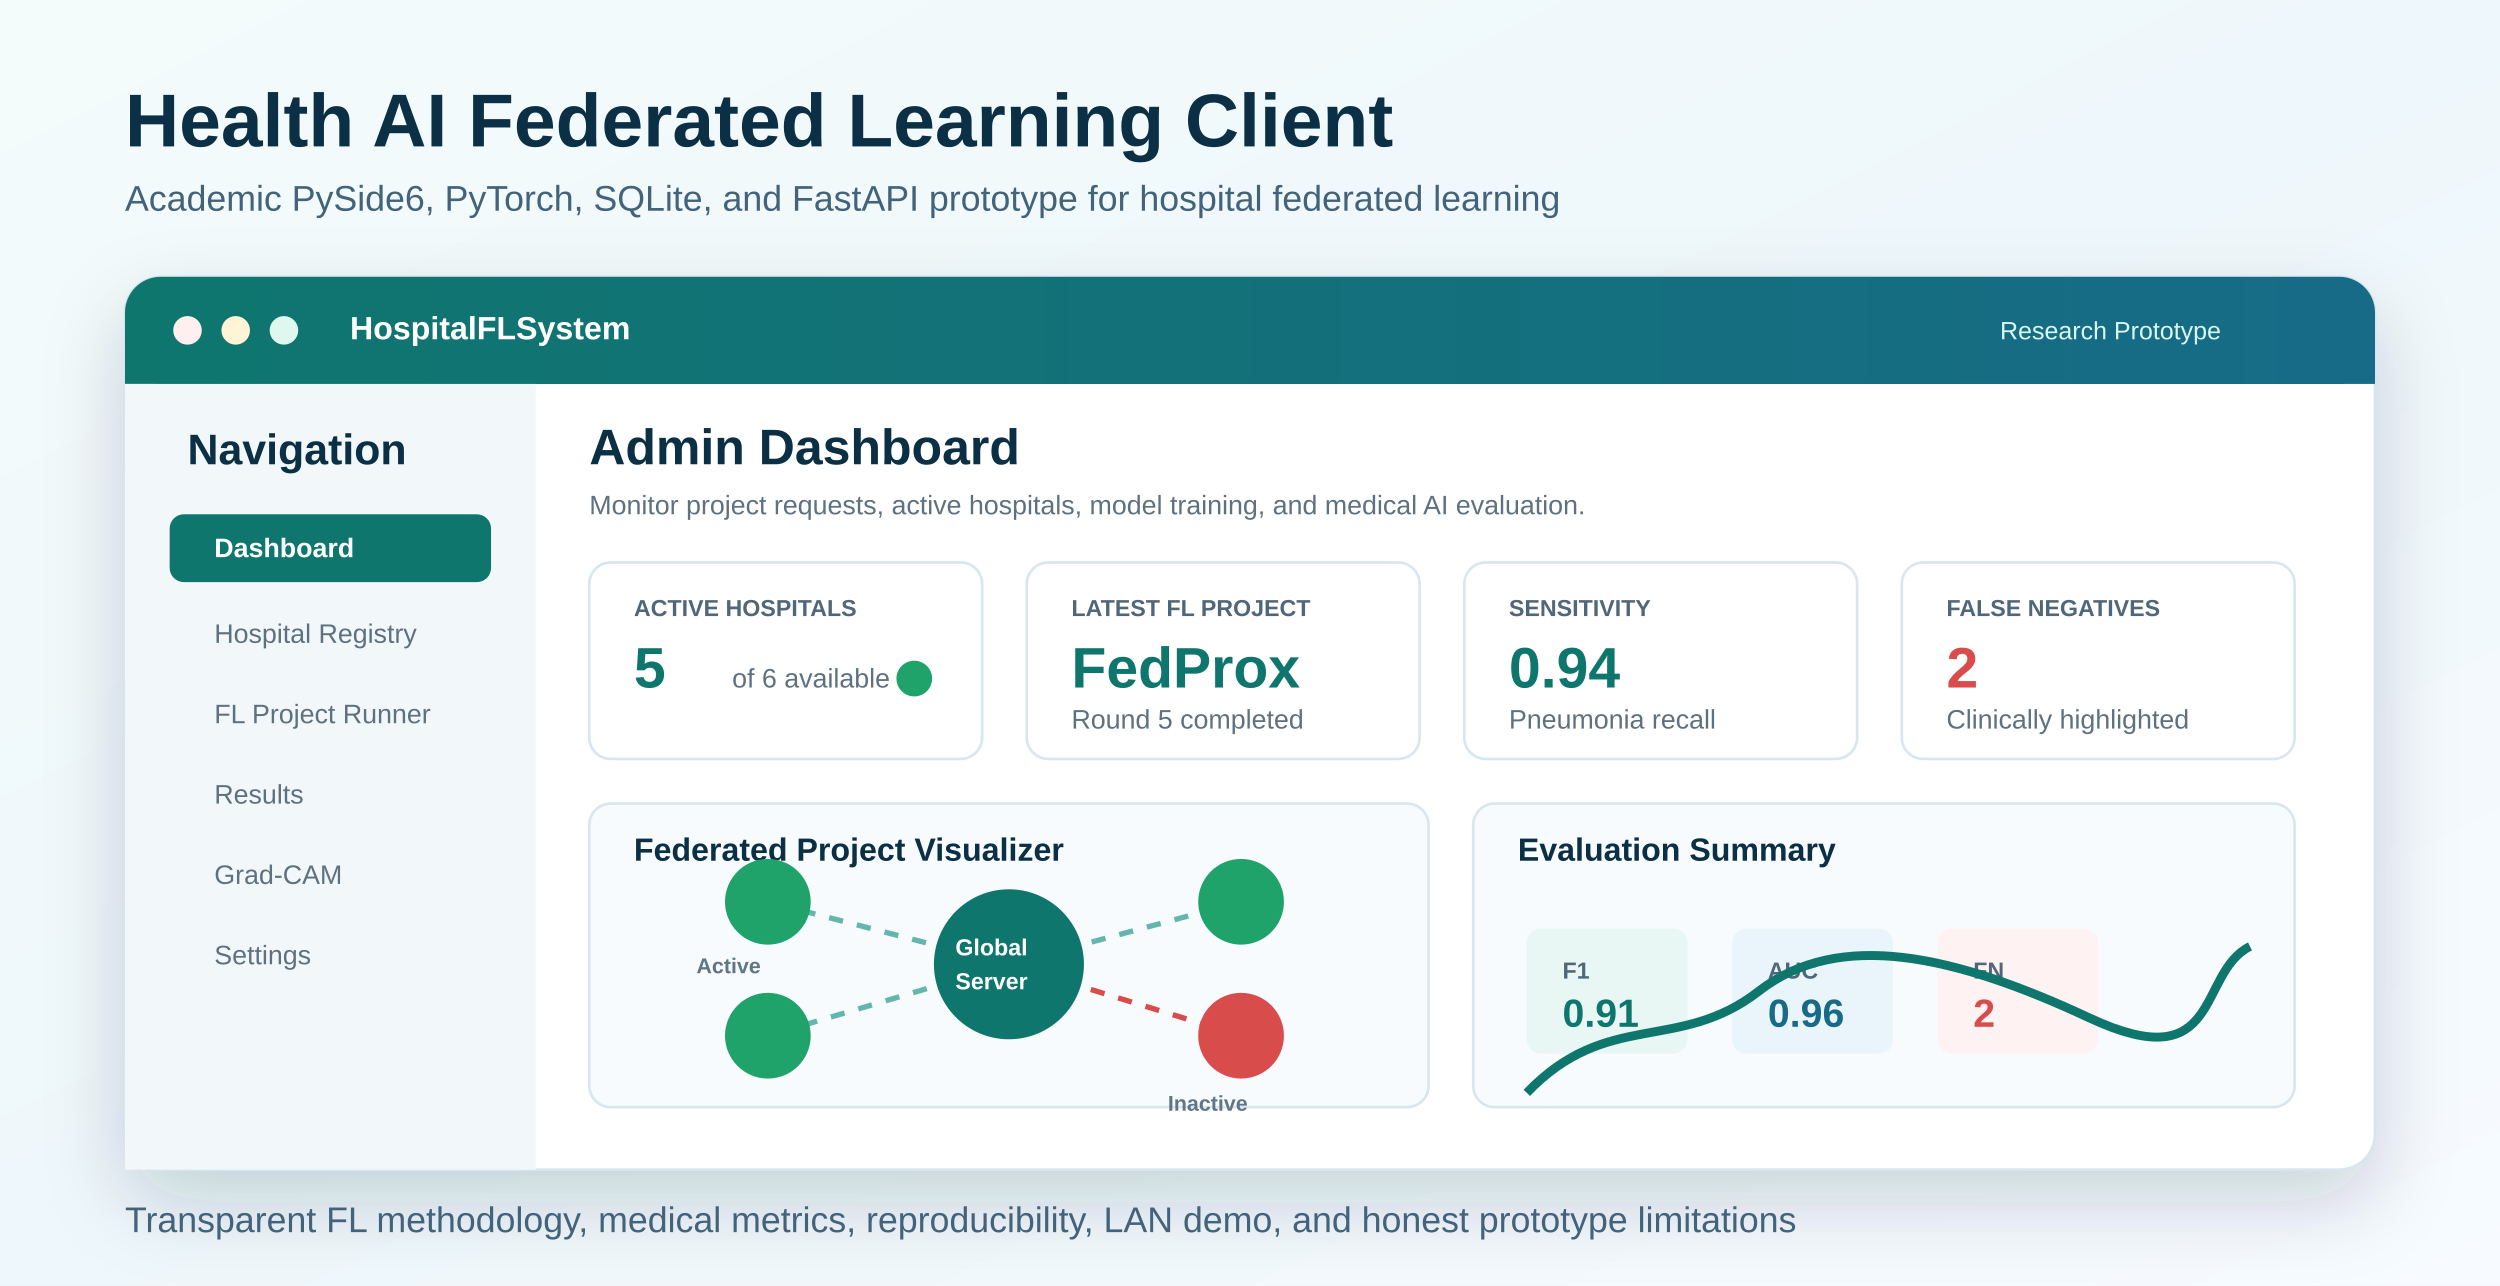
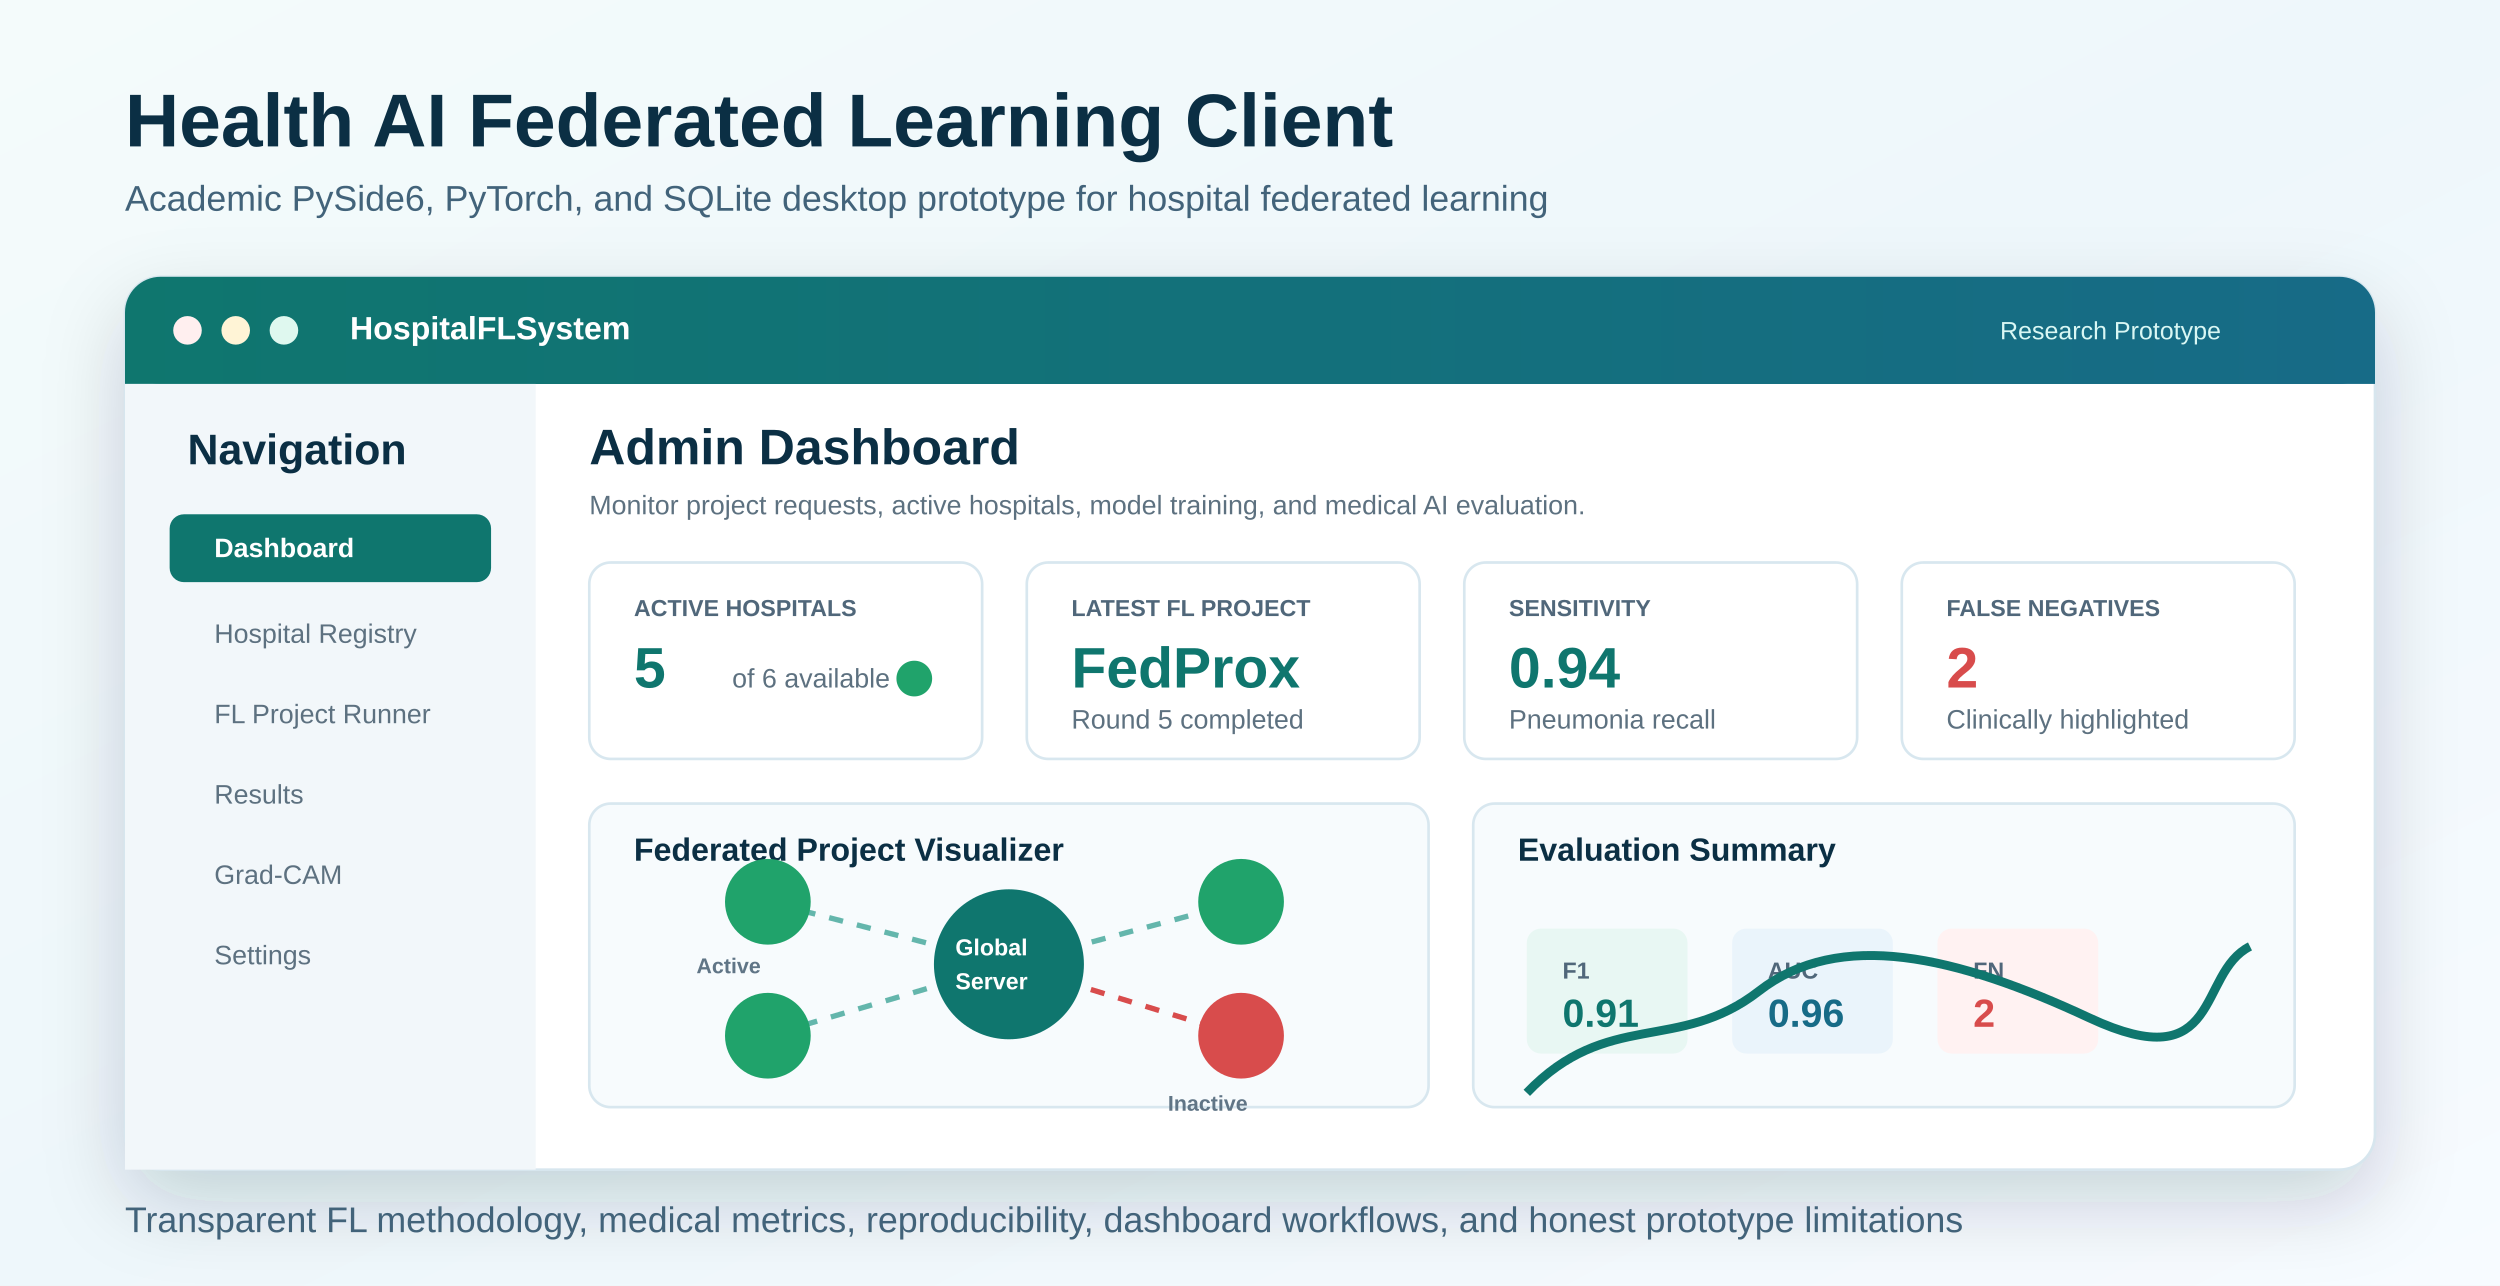
<svg xmlns="http://www.w3.org/2000/svg" width="1400" height="720" viewBox="0 0 1400 720" role="img" aria-labelledby="title desc">
  <defs>
    <linearGradient id="bg" x1="0" y1="0" x2="1" y2="1">
      <stop offset="0" stop-color="#f4fbfb" />
      <stop offset="0.5" stop-color="#eef7fb" />
      <stop offset="1" stop-color="#f7fbff" />
    </linearGradient>
    <linearGradient id="header" x1="0" y1="0" x2="1" y2="0">
      <stop offset="0" stop-color="#0f766e" />
      <stop offset="1" stop-color="#176b87" />
    </linearGradient>
    <filter id="shadow" x="-20%" y="-20%" width="140%" height="140%">
      <feDropShadow dx="0" dy="18" stdDeviation="22" flood-color="#0f2f3f" flood-opacity="0.18" />
    </filter>
    <style>
      .title { font: 700 42px Arial, sans-serif; fill: #0b2f44; }
      .subtitle { font: 400 20px Arial, sans-serif; fill: #42637a; }
      .small { font: 400 15px Arial, sans-serif; fill: #5d7180; }
      .tiny { font: 700 12px Arial, sans-serif; fill: #607586; }
      .label { font: 700 13px Arial, sans-serif; fill: #50677a; }
      .metric { font: 700 32px Arial, sans-serif; fill: #0f766e; }
      .dark { fill: #0b2f44; }
      .muted { fill: #6b7d8b; }
      .white { fill: #ffffff; }
      .card { fill: #ffffff; stroke: #d8e7ef; stroke-width: 1.5; }
      .soft { fill: #f7fbfd; stroke: #d8e7ef; stroke-width: 1.5; }
      .green { fill: #20a36b; }
      .red { fill: #d84c4c; }
      .teal { fill: #0f766e; }
      .blue { fill: #176b87; }
    </style>
  </defs>
  <rect width="1400" height="720" fill="url(#bg)" />
  <text x="70" y="82" class="title">Health AI Federated Learning Client</text>
-   <text x="70" y="118" class="subtitle">Academic PySide6, PyTorch, SQLite, and FastAPI prototype for hospital federated learning</text>
+   <text x="70" y="118" class="subtitle">Academic PySide6, PyTorch, and SQLite desktop prototype for hospital federated learning</text>
  <g filter="url(#shadow)">
    <rect x="70" y="155" width="1260" height="500" rx="20" fill="#ffffff" />
  </g>
  <rect x="70" y="155" width="1260" height="500" rx="20" fill="#ffffff" stroke="#d7e6ee" stroke-width="1.5" />
  <rect x="70" y="155" width="1260" height="60" rx="20" fill="url(#header)" />
  <rect x="70" y="190" width="1260" height="25" fill="url(#header)" />
  <circle cx="105" cy="185" r="8" fill="#ffefef" />
  <circle cx="132" cy="185" r="8" fill="#fff4d6" />
  <circle cx="159" cy="185" r="8" fill="#dff8ef" />
  <text x="196" y="190" font-family="Arial, sans-serif" font-size="18" font-weight="700" fill="#ffffff">HospitalFLSystem</text>
  <text x="1120" y="190" font-family="Arial, sans-serif" font-size="14" fill="#d9f7f4">Research Prototype</text>
  <rect x="70" y="215" width="230" height="440" fill="#f2f7fa" />
  <text x="105" y="260" font-family="Arial, sans-serif" font-size="24" font-weight="700" fill="#0b2f44">Navigation</text>
  <rect x="95" y="288" width="180" height="38" rx="8" fill="#0f766e" />
  <text x="120" y="312" font-family="Arial, sans-serif" font-size="15" font-weight="700" fill="#ffffff">Dashboard</text>
  <text x="120" y="360" class="small">Hospital Registry</text>
  <text x="120" y="405" class="small">FL Project Runner</text>
  <text x="120" y="450" class="small">Results</text>
  <text x="120" y="495" class="small">Grad-CAM</text>
  <text x="120" y="540" class="small">Settings</text>
  <text x="330" y="260" font-family="Arial, sans-serif" font-size="28" font-weight="700" fill="#0b2f44">Admin Dashboard</text>
  <text x="330" y="288" class="small">Monitor project requests, active hospitals, model training, and medical AI evaluation.</text>
  <rect x="330" y="315" width="220" height="110" rx="12" class="card" />
  <text x="355" y="345" class="label">ACTIVE HOSPITALS</text>
  <text x="355" y="385" class="metric">5</text>
  <text x="410" y="385" class="small">of 6 available</text>
  <circle cx="512" cy="380" r="10" class="green" />
  <rect x="575" y="315" width="220" height="110" rx="12" class="card" />
  <text x="600" y="345" class="label">LATEST FL PROJECT</text>
  <text x="600" y="385" class="metric">FedProx</text>
  <text x="600" y="408" class="small">Round 5 completed</text>
  <rect x="820" y="315" width="220" height="110" rx="12" class="card" />
  <text x="845" y="345" class="label">SENSITIVITY</text>
  <text x="845" y="385" class="metric">0.94</text>
  <text x="845" y="408" class="small">Pneumonia recall</text>
  <rect x="1065" y="315" width="220" height="110" rx="12" class="card" />
  <text x="1090" y="345" class="label">FALSE NEGATIVES</text>
  <text x="1090" y="385" font-family="Arial, sans-serif" font-size="32" font-weight="700" fill="#d84c4c">2</text>
  <text x="1090" y="408" class="small">Clinically highlighted</text>
  <rect x="330" y="450" width="470" height="170" rx="12" class="soft" />
  <text x="355" y="482" font-family="Arial, sans-serif" font-size="18" font-weight="700" fill="#0b2f44">Federated Project Visualizer</text>
  <line x1="565" y1="540" x2="430" y2="505" stroke="#64b6ac" stroke-width="3" stroke-dasharray="8 8" />
  <line x1="565" y1="540" x2="430" y2="580" stroke="#64b6ac" stroke-width="3" stroke-dasharray="8 8" />
  <line x1="565" y1="540" x2="695" y2="505" stroke="#64b6ac" stroke-width="3" stroke-dasharray="8 8" />
  <line x1="565" y1="540" x2="695" y2="580" stroke="#d84c4c" stroke-width="3" stroke-dasharray="8 8" />
  <circle cx="565" cy="540" r="42" fill="#0f766e" />
  <text x="535" y="535" font-family="Arial, sans-serif" font-size="13" font-weight="700" fill="#ffffff">Global</text>
  <text x="535" y="554" font-family="Arial, sans-serif" font-size="13" font-weight="700" fill="#ffffff">Server</text>
  <circle cx="430" cy="505" r="24" class="green" />
  <circle cx="430" cy="580" r="24" class="green" />
  <circle cx="695" cy="505" r="24" class="green" />
  <circle cx="695" cy="580" r="24" class="red" />
  <text x="390" y="545" class="tiny">Active</text>
  <text x="654" y="622" class="tiny">Inactive</text>
  <rect x="825" y="450" width="460" height="170" rx="12" class="soft" />
  <text x="850" y="482" font-family="Arial, sans-serif" font-size="18" font-weight="700" fill="#0b2f44">Evaluation Summary</text>
  <rect x="855" y="520" width="90" height="70" rx="8" fill="#e8f7f3" />
  <text x="875" y="548" class="label">F1</text>
  <text x="875" y="575" font-family="Arial, sans-serif" font-size="22" font-weight="700" fill="#0f766e">0.91</text>
  <rect x="970" y="520" width="90" height="70" rx="8" fill="#eaf4fb" />
  <text x="990" y="548" class="label">AUC</text>
  <text x="990" y="575" font-family="Arial, sans-serif" font-size="22" font-weight="700" fill="#176b87">0.96</text>
  <rect x="1085" y="520" width="90" height="70" rx="8" fill="#fff2f2" />
  <text x="1105" y="548" class="label">FN</text>
  <text x="1105" y="575" font-family="Arial, sans-serif" font-size="22" font-weight="700" fill="#d84c4c">2</text>
  <path d="M855 612 C900 565, 940 590, 985 555 S1095 535, 1170 570 S1230 545, 1260 530" fill="none" stroke="#0f766e" stroke-width="5" />
-   <text x="70" y="690" class="subtitle">Transparent FL methodology, medical metrics, reproducibility, LAN demo, and honest prototype limitations</text>
+   <text x="70" y="690" class="subtitle">Transparent FL methodology, medical metrics, reproducibility, dashboard workflows, and honest prototype limitations</text>
</svg>
